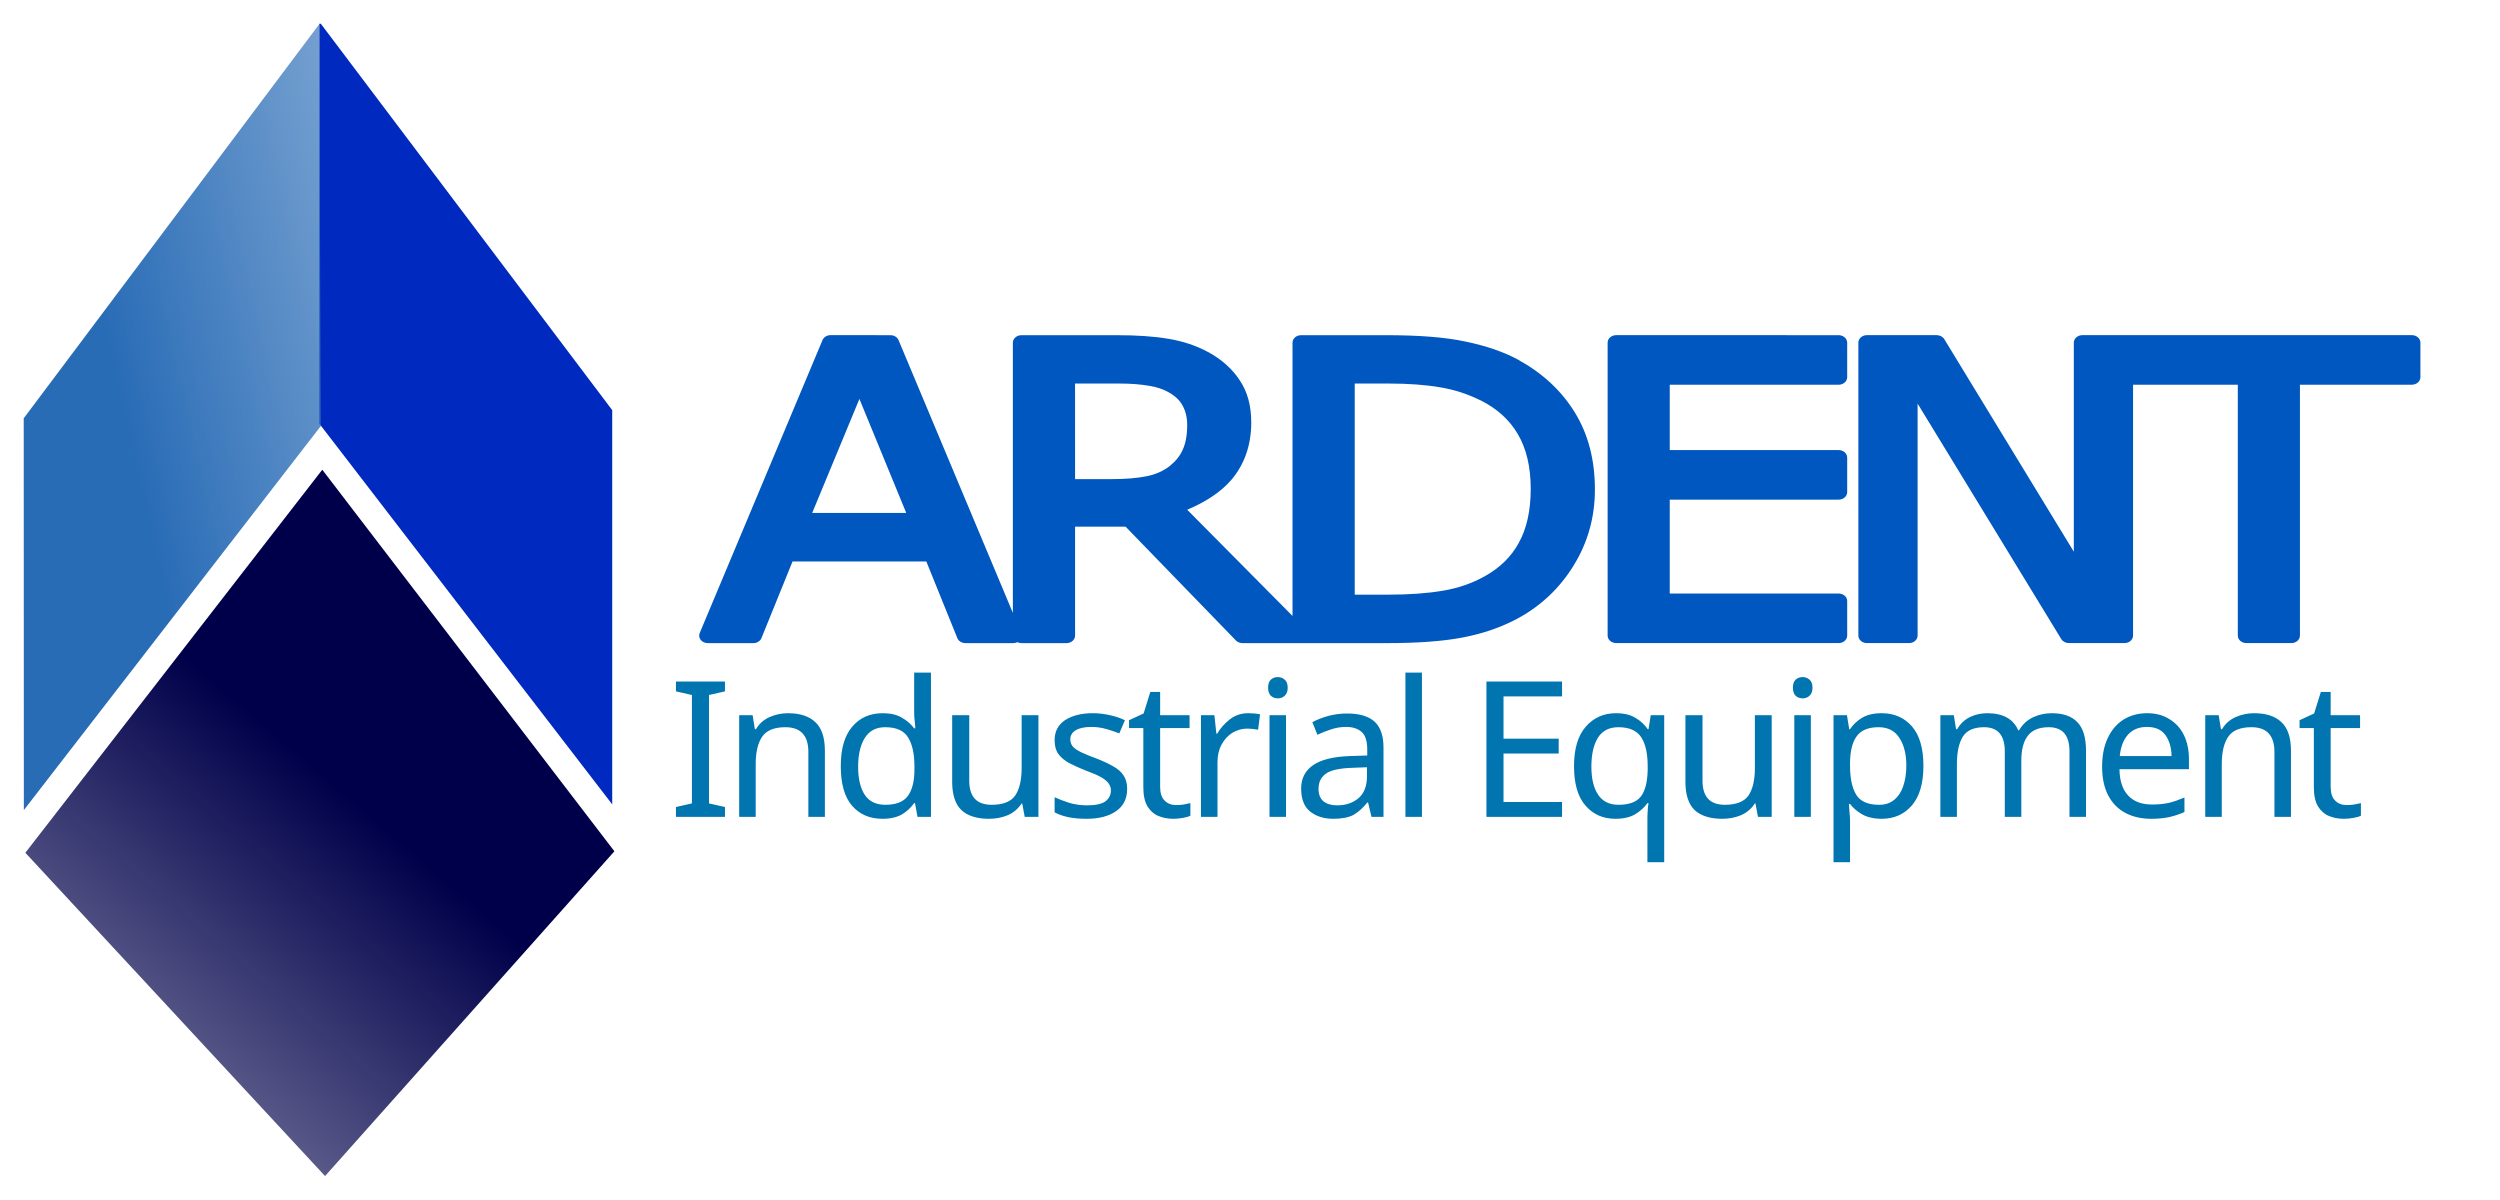
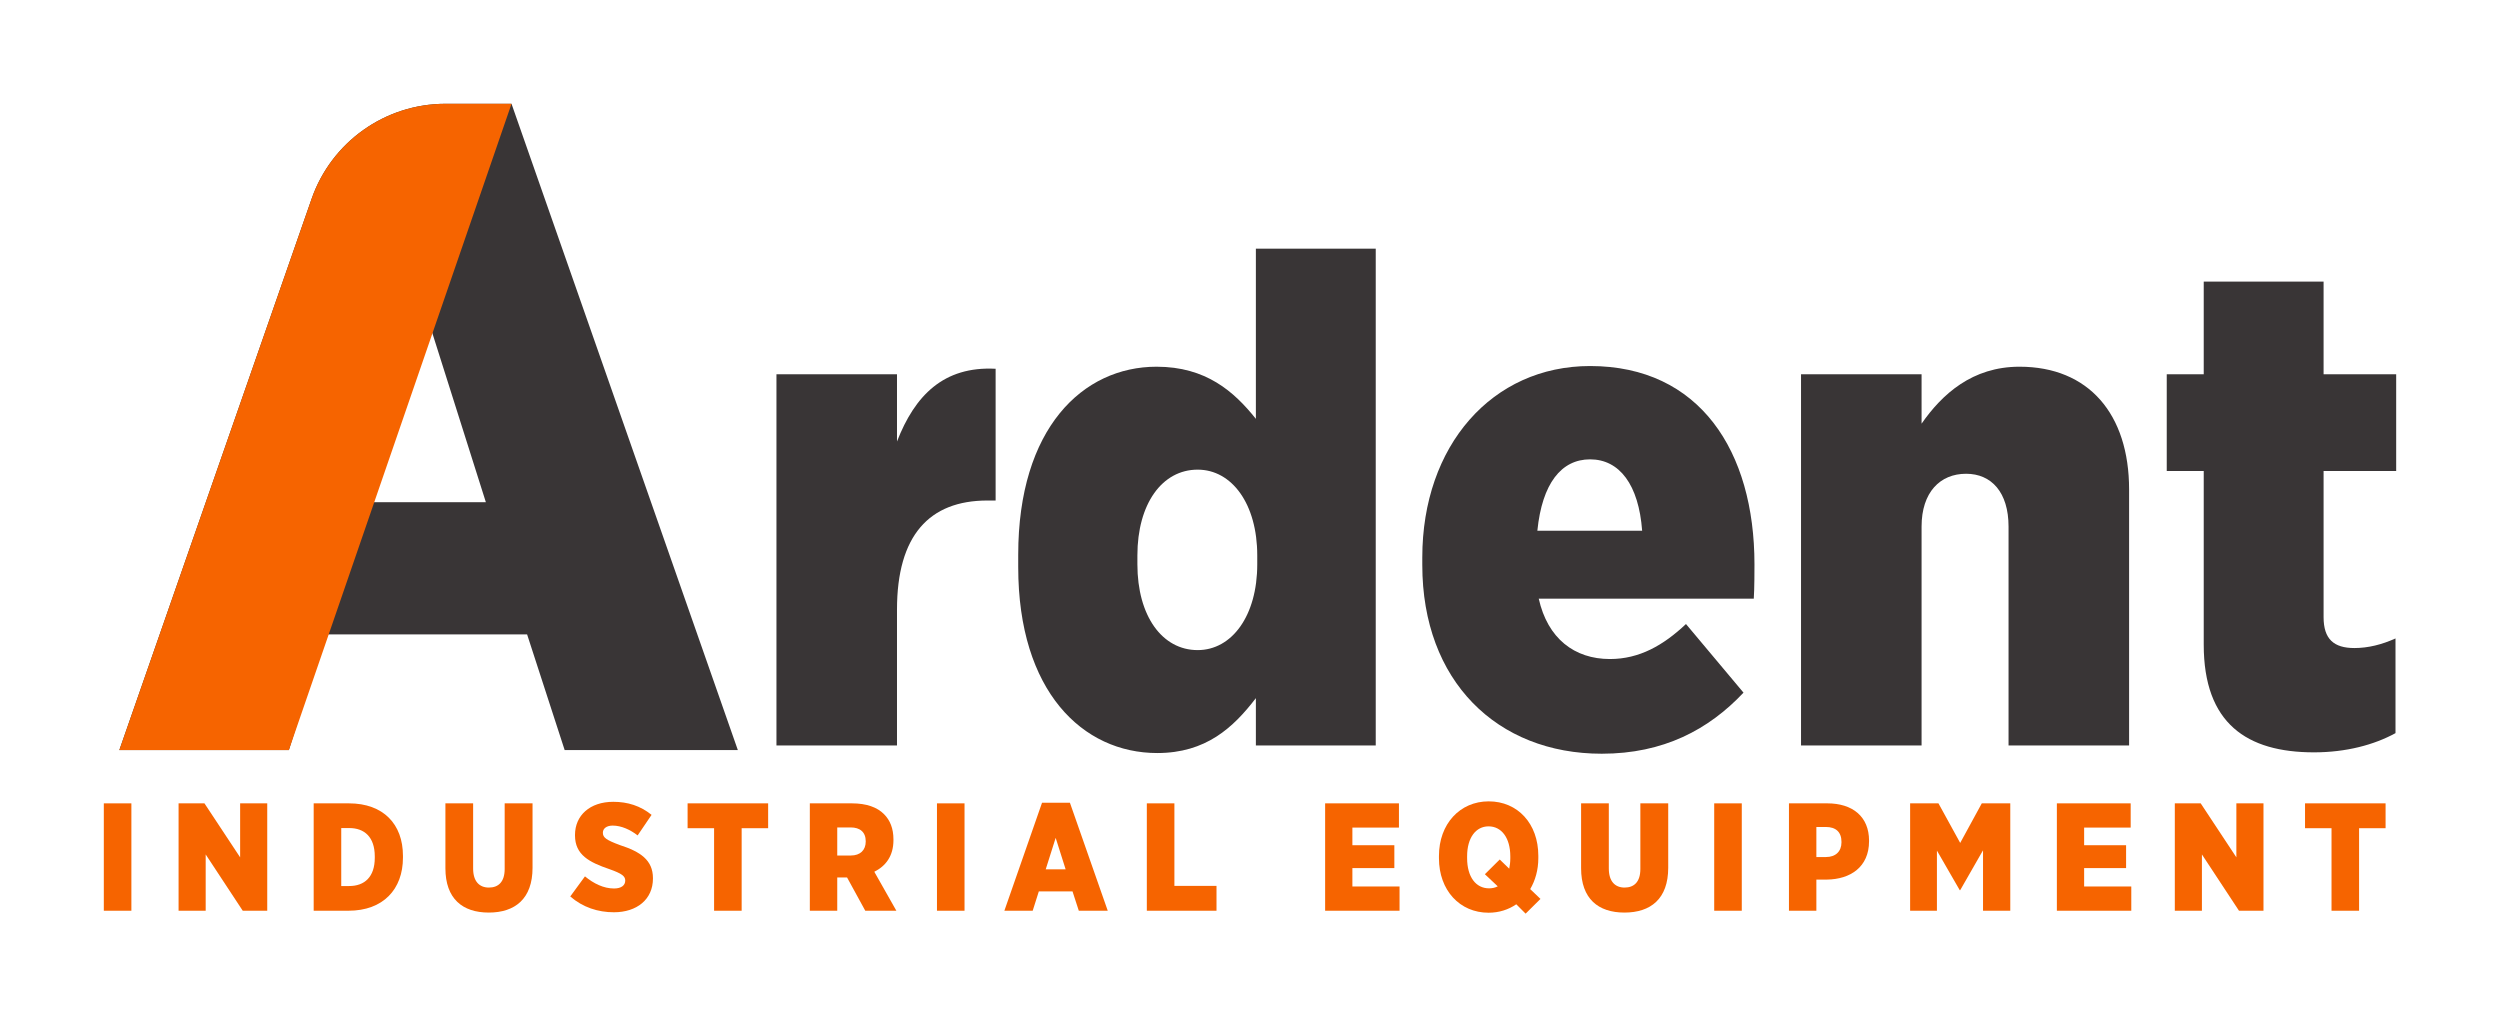
- <svg xmlns="http://www.w3.org/2000/svg" xmlns:xlink="http://www.w3.org/1999/xlink" width="210.851" height="101.19" viewBox="0 0 139.469 66.933" version="1.1" id="svg8">
-   <defs id="defs2">
-     <linearGradient id="linearGradient84242">
-       <stop style="stop-color:#00004a;stop-opacity:1;" offset="0" id="stop84238" />
-       <stop style="stop-color:#00004a;stop-opacity:0;" offset="1" id="stop84240" />
-     </linearGradient>
-     <linearGradient id="linearGradient84228">
-       <stop style="stop-color:#296cb6;stop-opacity:1;" offset="0" id="stop84224" />
-       <stop style="stop-color:#296cb6;stop-opacity:0;" offset="1" id="stop84226" />
-     </linearGradient>
-     <linearGradient xlink:href="#linearGradient84228" id="linearGradient84222" x1="13.119" y1="157.454" x2="55.433" y2="147.936" gradientUnits="userSpaceOnUse" />
-     <linearGradient xlink:href="#linearGradient84242" id="linearGradient84236" x1="35.112" y1="189.993" x2="3.087" y2="227.291" gradientUnits="userSpaceOnUse" />
-   </defs>
-   <g id="layer2" style="display:inline;opacity:0.365" transform="translate(0.1587499,0.1587466)" />
-   <g id="layer4" style="display:inline" transform="translate(-7.024852,-138.1845)">
-     <path style="display:inline;opacity:1;fill:url(#linearGradient84236);fill-opacity:1;fill-rule:nonzero;stroke:none;stroke-width:0.504;stroke-linecap:round;stroke-linejoin:miter;stroke-miterlimit:4;stroke-dasharray:none;stroke-opacity:0.345" d="M 25.004,164.389 41.301,185.676 25.159,203.794 8.439,185.758 Z" id="rect65398" />
-   </g>
-   <g id="layer1" style="display:inline" transform="translate(-7.024852,-138.1845)">
-     <path style="opacity:1;fill:#0029bf;fill-opacity:1;fill-rule:nonzero;stroke:none;stroke-width:3.186;stroke-linecap:round;stroke-linejoin:miter;stroke-miterlimit:4;stroke-dasharray:none;stroke-opacity:1" d="m 24.838,139.507 v 22.343 l 0.013,-0.016 16.328,21.224 v -21.993 L 24.921,139.507 Z" id="path4520" />
-     <flowRoot xml:space="preserve" id="flowRoot50" style="font-style:normal;font-variant:normal;font-weight:normal;font-stretch:normal;font-size:40px;line-height:1.25;font-family:'Opus Big Time Std';-inkscape-font-specification:'Opus Big Time Std';letter-spacing:0px;word-spacing:0px;fill:#000000;fill-opacity:1;stroke:none" transform="scale(0.2645833)">
-       <flowRegion id="flowRegion52" style="font-style:normal;font-variant:normal;font-weight:normal;font-stretch:normal;font-family:'Opus Big Time Std';-inkscape-font-specification:'Opus Big Time Std'">
-         <rect id="rect54" width="248.126" height="95.529" x="177.41" y="579.123" style="font-style:normal;font-variant:normal;font-weight:normal;font-stretch:normal;font-family:'Opus Big Time Std';-inkscape-font-specification:'Opus Big Time Std'" />
-       </flowRegion>
-       <flowPara id="flowPara56" />
-     </flowRoot>
-     <text xml:space="preserve" style="font-style:normal;font-weight:normal;font-size:10.583px;line-height:1.25;font-family:sans-serif;letter-spacing:0px;word-spacing:0px;fill:#0075af;fill-opacity:1;stroke:none;stroke-width:0.265" x="44.314" y="183.754" id="text883">
-       <tspan id="tspan881" x="44.314" y="183.754" style="letter-spacing:-0.545px;fill:#0075af;fill-opacity:1;stroke-width:0.265" dy="0">Industrial Equipment</tspan>
-     </text>
-     <path style="font-style:normal;font-weight:normal;font-size:10.583px;line-height:1.25;font-family:sans-serif;letter-spacing:-0.979px;word-spacing:0px;fill:#0057bf;fill-opacity:1;stroke:none;stroke-width:0.265" id="text68709" d="m 83.963,213.227 a 0.197,0.197 0 0 0 -0.186,0.131 l -2.801,7.693 a 0.197,0.197 0 0 0 0.186,0.264 h 1.037 a 0.197,0.197 0 0 0 0.186,-0.133 l 0.709,-2.012 h 3.051 l 0.707,2.012 a 0.197,0.197 0 0 0 0.186,0.133 h 1.09 a 0.197,0.197 0 0 0 0.094,-0.025 0.197,0.197 0 0 0 0.096,0.025 h 1.023 a 0.197,0.197 0 0 0 0.197,-0.197 v -2.861 h 1.152 l 2.516,2.988 a 0.197,0.197 0 0 0 0.15,0.07 h 1.328 a 0.197,0.197 0 0 0 0.008,0 0.197,0.197 0 0 0 0.004,0 h 1.943 c 0.715,0 1.295,-0.049 1.748,-0.15 0.454,-0.101 0.869,-0.265 1.24,-0.494 0.536,-0.332 0.966,-0.802 1.283,-1.396 v -0.002 c 0.322,-0.598 0.484,-1.266 0.484,-1.994 0,-0.773 -0.152,-1.454 -0.463,-2.031 -0.308,-0.573 -0.744,-1.034 -1.295,-1.379 a 0.197,0.197 0 0 0 0,-0.002 c -0.329,-0.203 -0.723,-0.358 -1.184,-0.469 -0.467,-0.117 -1.074,-0.17 -1.834,-0.17 h -1.924 a 0.197,0.197 0 0 0 -0.197,0.197 v 7.176 l -2.402,-2.789 c 0.402,-0.195 0.752,-0.446 1.004,-0.781 0.307,-0.413 0.457,-0.926 0.457,-1.514 0,-0.434 -0.086,-0.807 -0.266,-1.109 v -0.002 c -0.171,-0.296 -0.411,-0.543 -0.715,-0.734 a 0.197,0.197 0 0 0 -0.002,0 c -0.27,-0.168 -0.571,-0.285 -0.902,-0.348 h -0.002 c -0.329,-0.066 -0.727,-0.096 -1.199,-0.096 h -2.154 a 0.197,0.197 0 0 0 -0.197,0.197 v 7.096 l -2.607,-7.162 a 0.197,0.197 0 0 0 -0.186,-0.131 z m 17.918,0 a 0.197,0.197 0 0 0 -0.197,0.197 v 7.693 a 0.197,0.197 0 0 0 0.197,0.197 h 5.07 a 0.197,0.197 0 0 0 0.197,-0.197 v -0.908 a 0.197,0.197 0 0 0 -0.197,-0.197 h -3.85 v -2.465 h 3.85 a 0.197,0.197 0 0 0 0.197,-0.197 v -0.908 a 0.197,0.197 0 0 0 -0.197,-0.197 h -3.85 v -1.715 h 3.85 a 0.197,0.197 0 0 0 0.197,-0.197 v -0.908 a 0.197,0.197 0 0 0 -0.197,-0.197 z m 5.719,0 a 0.197,0.197 0 0 0 -0.197,0.197 v 7.693 a 0.197,0.197 0 0 0 0.197,0.197 h 0.957 a 0.197,0.197 0 0 0 0.197,-0.197 v -6.092 l 3.277,6.184 a 0.197,0.197 0 0 0 0.174,0.105 h 1.266 a 0.197,0.197 0 0 0 0.197,-0.197 v -6.588 h 2.389 v 6.588 a 0.197,0.197 0 0 0 0.197,0.197 h 1.023 a 0.197,0.197 0 0 0 0.197,-0.197 v -6.588 h 2.551 a 0.197,0.197 0 0 0 0.197,-0.197 v -0.908 a 0.197,0.197 0 0 0 -0.197,-0.197 h -6.521 a 0.197,0.197 0 0 0 -0.019,0.002 0.197,0.197 0 0 0 -0.014,-0.002 h -0.957 a 0.197,0.197 0 0 0 -0.197,0.197 v 5.49 l -2.955,-5.582 a 0.197,0.197 0 0 0 -0.174,-0.105 z m -18.063,1.271 h 1.006 c 0.266,0 0.493,0.021 0.68,0.059 a 0.197,0.197 0 0 0 0.004,0 c 0.181,0.034 0.33,0.093 0.453,0.176 a 0.197,0.197 0 0 0 0.002,0.002 c 0.153,0.1 0.251,0.215 0.311,0.35 a 0.197,0.197 0 0 0 0.002,0.004 c 0.065,0.139 0.1,0.303 0.1,0.5 0,0.272 -0.038,0.488 -0.102,0.646 a 0.197,0.197 0 0 0 0,0.002 c -0.062,0.159 -0.156,0.296 -0.291,0.422 -0.143,0.131 -0.315,0.222 -0.527,0.273 -0.222,0.05 -0.489,0.076 -0.801,0.076 h -0.836 z m 6.379,0 h 0.764 c 0.466,0 0.862,0.034 1.186,0.1 a 0.197,0.197 0 0 0 0.002,0 c 0.32,0.061 0.621,0.174 0.906,0.336 v -0.002 c 0.387,0.221 0.67,0.517 0.863,0.896 0.193,0.379 0.293,0.853 0.293,1.434 0,0.578 -0.093,1.049 -0.27,1.414 a 0.197,0.197 0 0 0 0,0.002 c -0.174,0.368 -0.431,0.659 -0.785,0.885 -0.285,0.183 -0.599,0.307 -0.945,0.375 a 0.197,0.197 0 0 0 -0.002,0 c -0.348,0.069 -0.765,0.104 -1.248,0.104 h -0.764 z m -11.297,0.404 1.068,2.994 h -2.145 z" transform="matrix(2.445999,0,0,2.124414,-152.0086,-296.1014)" />
-   </g>
-   <g id="layer3" style="display:inline" transform="translate(-7.024852,-138.1845)">
-     <path style="fill:url(#linearGradient84222);fill-opacity:1;stroke:none;stroke-width:0.267px;stroke-linecap:butt;stroke-linejoin:miter;stroke-opacity:1" d="m 24.826,139.545 0.1,22.403 -16.571,21.43 -0.007,-21.858 z" id="path4524" />
+ <svg xmlns="http://www.w3.org/2000/svg" width="48.175mm" height="19.606mm" viewBox="0 0 96.35 39.213" version="1.1" id="svg6994">
+   <defs id="defs6988" />
+   <g id="layer1" transform="translate(-163.4804,-100.2038)">
+     <g id="g168">
+       <g style="fill:#f66400;fill-opacity:1" transform="matrix(0.3808573,0,0,-0.3808573,21.02248,321.6558)" id="g5728">
+         <g style="fill:#f66400;fill-opacity:1" id="g5168" transform="translate(392.1133,500.1611)">
+           <path d="m 0,0 h 2.619 l 3.61,-5.464 V 0 H 8.972 V -10.866 H 6.493 l -3.75,5.697 v -5.697 H 0 Z" style="fill:#f66400;fill-opacity:1;fill-rule:nonzero;stroke:none" id="path5170" />
+         </g>
+         <g style="fill:#f66400;fill-opacity:1" id="g5172" transform="translate(408.5742,497.6621)">
+           <path d="m 0,0 v -5.868 h 0.806 c 1.549,0 2.588,0.916 2.588,2.856 v 0.14 C 3.394,-0.916 2.355,0 0.806,0 Z m -2.789,2.499 h 3.564 c 3.487,0 5.47,-2.111 5.47,-5.309 v -0.186 c 0,-3.198 -1.999,-5.371 -5.516,-5.371 h -3.518 z" style="fill:#f66400;fill-opacity:1;fill-rule:nonzero;stroke:none" id="path5174" />
+         </g>
+         <g style="fill:#f66400;fill-opacity:1" id="g5176" transform="translate(419.1157,493.5947)">
+           <path d="m 0,0 v 6.566 h 2.805 v -6.597 c 0,-1.304 0.635,-1.925 1.596,-1.925 0.976,0 1.596,0.59 1.596,1.879 v 6.643 h 2.82 V 0.047 C 8.817,-3.104 7.035,-4.486 4.386,-4.486 1.736,-4.486 0,-3.089 0,0" style="fill:#f66400;fill-opacity:1;fill-rule:nonzero;stroke:none" id="path5178" />
+         </g>
+         <g style="fill:#f66400;fill-opacity:1" id="g5180" transform="translate(431.7495,490.7388)">
+           <path d="m 0,0 1.488,2.033 c 0.883,-0.729 1.89,-1.226 2.944,-1.226 0.743,0 1.131,0.326 1.131,0.792 V 1.614 C 5.563,2.049 5.238,2.313 3.967,2.763 1.922,3.461 0.48,4.207 0.48,6.178 v 0.047 c 0,1.971 1.503,3.353 3.874,3.353 1.457,0 2.743,-0.404 3.875,-1.32 L 6.818,6.178 C 6.075,6.753 5.175,7.172 4.292,7.172 3.657,7.172 3.301,6.861 3.301,6.458 V 6.442 C 3.301,5.961 3.642,5.712 5.021,5.2 7.082,4.533 8.368,3.694 8.368,1.847 V 1.816 C 8.368,-0.295 6.741,-1.599 4.417,-1.599 2.805,-1.599 1.271,-1.103 0,0" style="fill:#f66400;fill-opacity:1;fill-rule:nonzero;stroke:none" id="path5182" />
+         </g>
+         <g style="fill:#f66400;fill-opacity:1" id="g5184" transform="translate(446.3047,497.6465)">
+           <path d="M 0,0 H -2.681 V 2.515 H 5.47 V 0 H 2.789 V -8.352 H 0 Z" style="fill:#f66400;fill-opacity:1;fill-rule:nonzero;stroke:none" id="path5186" />
+         </g>
+         <g style="fill:#f66400;fill-opacity:1" id="g5188" transform="translate(460.1465,494.8833)">
+           <path d="m 0,0 c 0.945,0 1.503,0.543 1.503,1.413 v 0.031 c 0,0.931 -0.588,1.397 -1.519,1.397 H -1.379 V 0 Z M -4.153,5.278 H 0.108 C 1.565,5.278 2.665,4.89 3.362,4.176 3.967,3.57 4.308,2.732 4.308,1.63 V 1.553 c 0,-1.615 -0.79,-2.624 -1.937,-3.198 L 4.603,-5.588 H 1.457 l -1.844,3.368 h -0.992 v -3.368 h -2.774 z" style="fill:#f66400;fill-opacity:1;fill-rule:nonzero;stroke:none" id="path5190" />
+         </g>
+         <path d="m 468.859,500.161 h 2.789 v -10.866 h -2.789 z" style="fill:#f66400;fill-opacity:1;fill-rule:nonzero;stroke:none" id="path5192" />
+         <g style="fill:#f66400;fill-opacity:1" id="g5194" transform="translate(481.8784,493.4863)">
+           <path d="M 0,0 -1.007,3.182 -2.014,0 Z M -2.387,6.737 H 0.434 L 4.262,-4.191 H 1.333 l -0.636,1.956 h -3.409 l -0.62,-1.956 h -2.866 z" style="fill:#f66400;fill-opacity:1;fill-rule:nonzero;stroke:none" id="path5196" />
+         </g>
+         <g style="fill:#f66400;fill-opacity:1" id="g5198" transform="translate(490.0957,500.1611)">
+           <path d="m 0,0 h 2.79 v -8.352 h 4.261 v -2.514 H 0 Z" style="fill:#f66400;fill-opacity:1;fill-rule:nonzero;stroke:none" id="path5200" />
+         </g>
+         <g style="fill:#f66400;fill-opacity:1" id="g5202" transform="translate(508.1396,500.1611)">
+           <path d="M 0,0 H 7.469 V -2.452 H 2.758 V -4.237 H 7.004 V -6.551 H 2.758 V -8.413 H 7.53 v -2.453 H 0 Z" style="fill:#f66400;fill-opacity:1;fill-rule:nonzero;stroke:none" id="path5204" />
+         </g>
+         <g style="fill:#f66400;fill-opacity:1" id="g5206" transform="translate(525.6074,491.7632)">
+           <path d="m 0,0 -1.302,1.226 1.503,1.49 0.961,-0.931 c 0.062,0.311 0.109,0.668 0.109,1.056 v 0.186 c 0,1.894 -0.9,3.043 -2.201,3.043 -1.286,0 -2.17,-1.149 -2.17,-3.028 V 2.856 c 0,-1.925 0.9,-3.058 2.216,-3.058 0.326,0 0.62,0.062 0.884,0.202 M 2.82,-2.763 1.875,-1.816 C 1.085,-2.359 0.124,-2.67 -0.93,-2.67 c -2.913,0 -5.02,2.267 -5.02,5.511 v 0.233 c 0,3.244 2.122,5.526 5.035,5.526 2.929,0 5.021,-2.251 5.021,-5.511 V 2.856 c 0,-1.195 -0.31,-2.266 -0.821,-3.135 l 1.038,-0.994 z" style="fill:#f66400;fill-opacity:1;fill-rule:nonzero;stroke:none" id="path5208" />
+         </g>
+         <g style="fill:#f66400;fill-opacity:1" id="g5210" transform="translate(534.042,493.5947)">
+           <path d="m 0,0 v 6.566 h 2.805 v -6.597 c 0,-1.304 0.635,-1.925 1.595,-1.925 0.977,0 1.597,0.59 1.597,1.879 V 6.566 H 8.816 V 0.047 c 0,-3.151 -1.782,-4.533 -4.43,-4.533 C 1.735,-4.486 0,-3.089 0,0" style="fill:#f66400;fill-opacity:1;fill-rule:nonzero;stroke:none" id="path5212" />
+         </g>
+         <path d="m 547.512,500.161 h 2.79 v -10.866 h -2.79 z" style="fill:#f66400;fill-opacity:1;fill-rule:nonzero;stroke:none" id="path5214" />
+         <g style="fill:#f66400;fill-opacity:1" id="g5216" transform="translate(558.8271,494.7285)">
+           <path d="m 0,0 c 0.976,0 1.564,0.574 1.564,1.49 v 0.047 c 0,0.993 -0.572,1.505 -1.58,1.505 H -0.977 V 0 Z m -3.751,5.433 h 3.875 c 2.557,0 4.23,-1.335 4.23,-3.772 V 1.599 c 0,-2.608 -1.89,-3.85 -4.261,-3.881 h -1.07 v -3.152 h -2.774 z" style="fill:#f66400;fill-opacity:1;fill-rule:nonzero;stroke:none" id="path5218" />
+         </g>
+         <g style="fill:#f66400;fill-opacity:1" id="g5220" transform="translate(567.3379,500.1611)">
+           <path d="M 0,0 H 2.867 L 5.067,-4.005 7.252,0 h 2.883 V -10.866 H 7.377 V -4.75 L 5.067,-8.786 H 5.021 l -2.309,4.005 v -6.085 H 0 Z" style="fill:#f66400;fill-opacity:1;fill-rule:nonzero;stroke:none" id="path5222" />
+         </g>
+         <g style="fill:#f66400;fill-opacity:1" id="g5224" transform="translate(582.1875,500.1611)">
+           <path d="M 0,0 H 7.469 V -2.452 H 2.759 V -4.237 H 7.005 V -6.551 H 2.759 v -1.862 h 4.772 v -2.453 H 0 Z" style="fill:#f66400;fill-opacity:1;fill-rule:nonzero;stroke:none" id="path5226" />
+         </g>
+         <g style="fill:#f66400;fill-opacity:1" id="g5228" transform="translate(594.123,500.1611)">
+           <path d="M 0,0 H 2.62 L 6.229,-5.464 V 0 H 8.973 V -10.866 H 6.494 l -3.751,5.697 v -5.697 H 0 Z" style="fill:#f66400;fill-opacity:1;fill-rule:nonzero;stroke:none" id="path5230" />
+         </g>
+         <g style="fill:#f66400;fill-opacity:1" id="g5680">
+           <path id="path5166" style="fill:#f66400;fill-opacity:1;fill-rule:nonzero;stroke:none" d="m 384.548,500.161 h 2.79 v -10.866 h -2.79 z" />
+           <g style="fill:#f66400;fill-opacity:1" transform="translate(609.9814,497.6465)" id="g5232">
+             <path id="path5234" style="fill:#f66400;fill-opacity:1;fill-rule:nonzero;stroke:none" d="M 0,0 H -2.681 V 2.515 H 5.47 V 0 H 2.789 V -8.352 H 0 Z" />
+           </g>
+         </g>
+       </g>
+       <g transform="translate(95.89937,-44.72343)" id="g74">
+         <g id="g5146" transform="matrix(0.3527778,0,0,-0.3527778,97.50512,159.3517)">
+           <path d="m 0,0 h 13.169 v -7.346 c 1.946,5.022 5.088,8.245 10.775,7.946 v -14.393 h -0.898 c -6.36,0 -9.877,-3.824 -9.877,-11.92 V -40.556 H 0 Z" style="fill:#393536;fill-opacity:1;fill-rule:nonzero;stroke:none" id="path5148" />
+         </g>
+         <g id="g5150" transform="matrix(0.3527778,0,0,-0.3527778,116.0354,166.6772)">
+           <path d="m 0,0 v 0.975 c 0,5.622 -2.769,9.37 -6.51,9.37 -3.891,0 -6.584,-3.748 -6.584,-9.37 V 0 c 0,-5.623 2.693,-9.37 6.584,-9.37 C -2.769,-9.37 0,-5.623 0,0 m -26.114,-0.3 v 1.35 c 0,13.793 7.033,20.54 15.114,20.54 5.388,0 8.456,-2.699 10.85,-5.697 V 34.484 H 12.945 V -19.791 H -0.15 v 5.173 c -2.469,-3.224 -5.462,-5.998 -10.775,-5.998 -8.156,0 -15.189,6.748 -15.189,20.316" style="fill:#393536;fill-opacity:1;fill-rule:nonzero;stroke:none" id="path5152" />
+         </g>
+         <g id="g5154" transform="matrix(0.3527778,0,0,-0.3527778,130.8697,165.3813)">
+           <path d="m 0,0 c -0.374,5.022 -2.469,7.796 -5.687,7.796 -3.142,0 -5.238,-2.623 -5.761,-7.796 z m -24.019,-3.748 v 0.824 c 0,12.219 7.632,20.915 18.332,20.915 11.973,0 17.958,-9.295 17.958,-21.664 0,-0.525 0,-2.699 -0.075,-3.748 h -23.494 c 0.972,-4.349 3.891,-6.598 7.781,-6.598 3.218,0 5.837,1.5 8.306,3.824 l 6.285,-7.497 c -3.815,-4.048 -8.754,-6.672 -15.488,-6.672 -11.449,0 -19.605,7.947 -19.605,20.616" style="fill:#393536;fill-opacity:1;fill-rule:nonzero;stroke:none" id="path5156" />
+         </g>
+         <g id="g5158" transform="matrix(0.3527778,0,0,-0.3527778,136.993,159.3517)">
+           <path d="m 0,0 h 13.17 v -5.397 c 2.244,3.223 5.536,6.222 10.7,6.222 7.557,0 11.972,-5.173 11.972,-13.419 v -27.962 h -13.17 v 23.914 c 0,3.748 -1.87,5.772 -4.639,5.772 -2.844,0 -4.863,-2.024 -4.863,-5.772 V -40.556 H 0 Z" style="fill:#393536;fill-opacity:1;fill-rule:nonzero;stroke:none" id="path5160" />
+         </g>
+         <g id="g5162" transform="matrix(0.3527778,0,0,-0.3527778,152.5138,169.7712)">
+           <path d="m 0,0 v 18.966 h -4.041 v 10.57 H 0 v 10.12 h 13.094 v -10.12 h 7.931 V 18.966 H 13.094 V 2.999 c 0,-2.399 1.122,-3.374 3.367,-3.374 1.497,0 2.993,0.375 4.49,1.049 V -9.671 C 18.631,-10.945 15.563,-11.77 12.047,-11.77 4.714,-11.77 0,-8.622 0,0" style="fill:#393536;fill-opacity:1;fill-rule:nonzero;stroke:none" id="path5164" />
+         </g>
+         <g id="g114" transform="matrix(0.7485451,0,0,0.7485451,24.14391,43.71189)">
+           <g transform="matrix(0.3527778,0,0,-0.3527778,83.04311,161.0738)" id="g5142">
+             <path id="path5144" style="fill:#393536;fill-opacity:1;fill-rule:nonzero;stroke:none" d="M 0,0 -8.693,27.468 -17.387,0 Z M -5.902,58.15 H 3.744 L 36.776,-36.176 H 11.501 l -5.483,16.883 h -29.422 l -5.35,-16.883 h -24.741 l 28.06,80.451 c 2.898,8.308 10.734,13.875 19.533,13.875" />
+           </g>
+           <g style="fill:#f66400;fill-opacity:1" transform="matrix(0.3527778,0,0,-0.3527778,64.17126,173.8359)" id="g5342">
+             <path id="path5344" style="fill:#f66400;fill-opacity:1;fill-rule:nonzero;stroke:none" d="m 0,0 h 24.741 l 32.498,94.326 h -9.646 c -8.799,0 -16.635,-5.567 -19.533,-13.875 z" />
+           </g>
+         </g>
+       </g>
+     </g>
  </g>
</svg>
